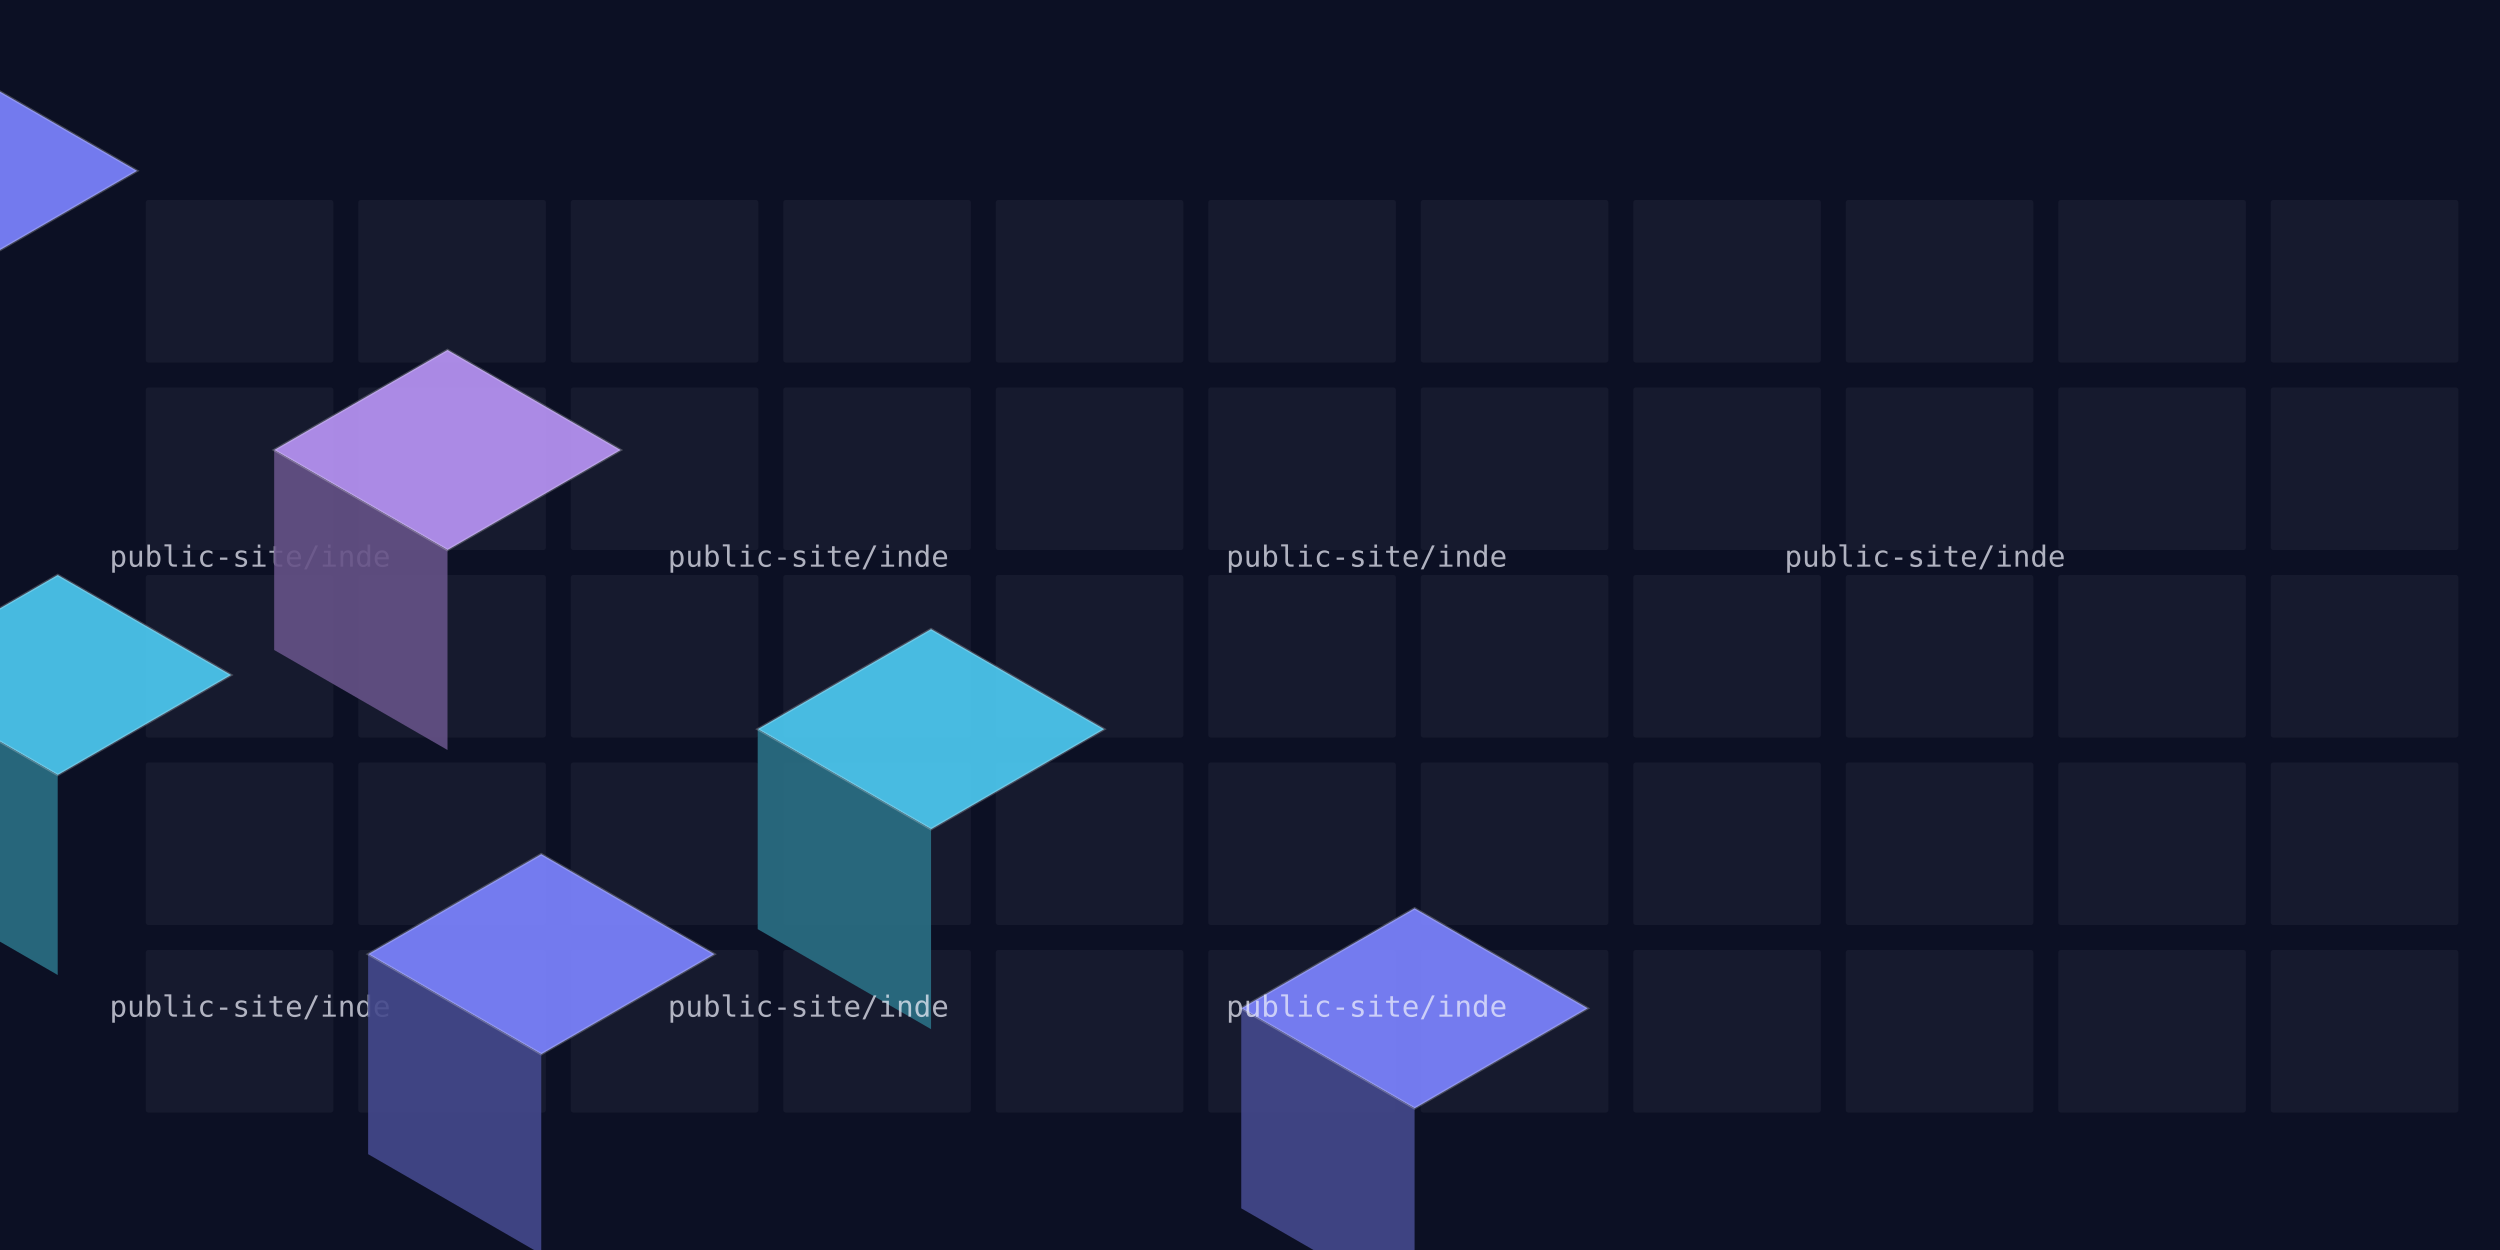
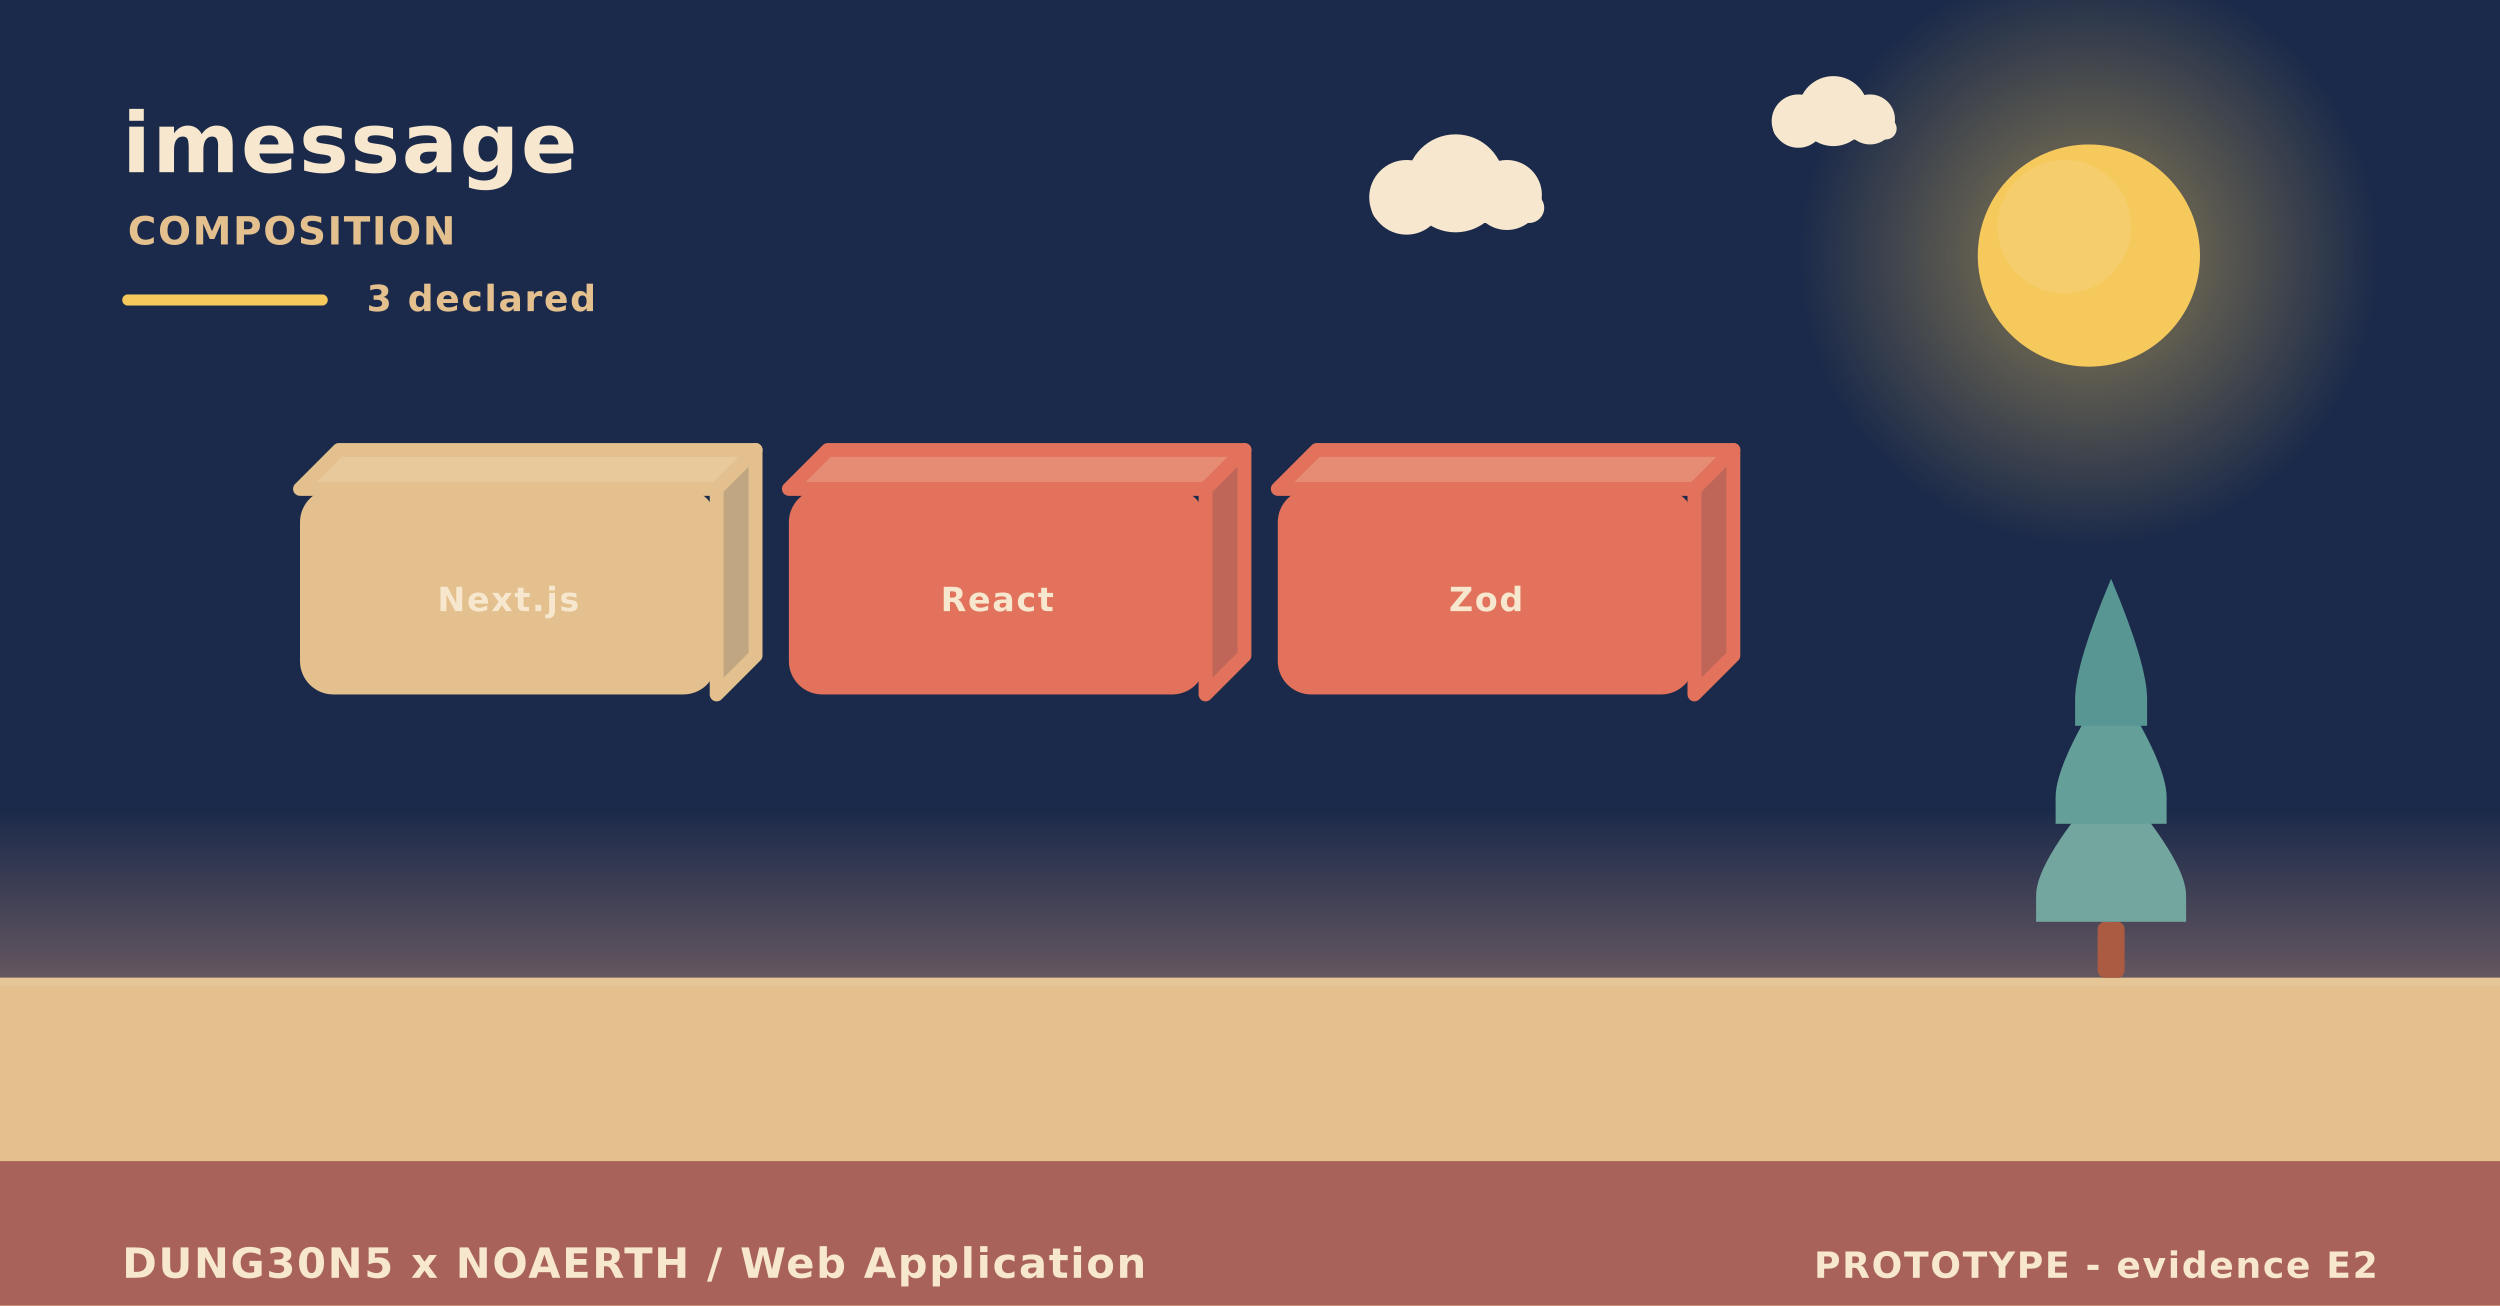
- <svg xmlns="http://www.w3.org/2000/svg" viewBox="0 0 1200 600" width="1200" height="600" role="img" aria-label="imessage component map">
-   <rect width="1200" height="600" fill="#0c1024" />
-   <defs>
-     <linearGradient id="gc" x1="0" y1="0" x2="1" y2="1">
-       <stop offset="0%" stop-color="#7c83ff" />
-       <stop offset="100%" stop-color="#b794f4" />
-     </linearGradient>
-   </defs>
-   <rect x="70.00" y="96.00" width="90.00" height="78.00" rx="1.20" fill="#eef0fb" opacity="0.05" />
-   <rect x="172.00" y="96.00" width="90.00" height="78.00" rx="1.20" fill="#eef0fb" opacity="0.05" />
-   <rect x="274.00" y="96.00" width="90.00" height="78.00" rx="1.20" fill="#eef0fb" opacity="0.05" />
-   <rect x="376.00" y="96.00" width="90.00" height="78.00" rx="1.20" fill="#eef0fb" opacity="0.05" />
-   <rect x="478.00" y="96.00" width="90.00" height="78.00" rx="1.20" fill="#eef0fb" opacity="0.05" />
-   <rect x="580.00" y="96.00" width="90.00" height="78.00" rx="1.20" fill="#eef0fb" opacity="0.05" />
-   <rect x="682.00" y="96.00" width="90.00" height="78.00" rx="1.20" fill="#eef0fb" opacity="0.05" />
-   <rect x="784.00" y="96.00" width="90.00" height="78.00" rx="1.20" fill="#eef0fb" opacity="0.05" />
-   <rect x="886.00" y="96.00" width="90.00" height="78.00" rx="1.20" fill="#eef0fb" opacity="0.05" />
-   <rect x="988.00" y="96.00" width="90.00" height="78.00" rx="1.20" fill="#eef0fb" opacity="0.05" />
-   <rect x="1090.00" y="96.00" width="90.00" height="78.00" rx="1.20" fill="#eef0fb" opacity="0.05" />
-   <rect x="70.00" y="186.00" width="90.00" height="78.00" rx="1.20" fill="#eef0fb" opacity="0.05" />
-   <rect x="172.00" y="186.00" width="90.00" height="78.00" rx="1.20" fill="#eef0fb" opacity="0.05" />
-   <rect x="274.00" y="186.00" width="90.00" height="78.00" rx="1.20" fill="#eef0fb" opacity="0.05" />
-   <rect x="376.00" y="186.00" width="90.00" height="78.00" rx="1.20" fill="#eef0fb" opacity="0.05" />
-   <rect x="478.00" y="186.00" width="90.00" height="78.00" rx="1.20" fill="#eef0fb" opacity="0.05" />
-   <rect x="580.00" y="186.00" width="90.00" height="78.00" rx="1.20" fill="#eef0fb" opacity="0.05" />
-   <rect x="682.00" y="186.00" width="90.00" height="78.00" rx="1.20" fill="#eef0fb" opacity="0.05" />
-   <rect x="784.00" y="186.00" width="90.00" height="78.00" rx="1.20" fill="#eef0fb" opacity="0.05" />
-   <rect x="886.00" y="186.00" width="90.00" height="78.00" rx="1.20" fill="#eef0fb" opacity="0.05" />
-   <rect x="988.00" y="186.00" width="90.00" height="78.00" rx="1.20" fill="#eef0fb" opacity="0.05" />
-   <rect x="1090.00" y="186.00" width="90.00" height="78.00" rx="1.20" fill="#eef0fb" opacity="0.05" />
-   <rect x="70.00" y="276.00" width="90.00" height="78.00" rx="1.20" fill="#eef0fb" opacity="0.05" />
-   <rect x="172.00" y="276.00" width="90.00" height="78.00" rx="1.20" fill="#eef0fb" opacity="0.05" />
-   <rect x="274.00" y="276.00" width="90.00" height="78.00" rx="1.20" fill="#eef0fb" opacity="0.05" />
-   <rect x="376.00" y="276.00" width="90.00" height="78.00" rx="1.20" fill="#eef0fb" opacity="0.05" />
-   <rect x="478.00" y="276.00" width="90.00" height="78.00" rx="1.20" fill="#eef0fb" opacity="0.05" />
-   <rect x="580.00" y="276.00" width="90.00" height="78.00" rx="1.20" fill="#eef0fb" opacity="0.05" />
-   <rect x="682.00" y="276.00" width="90.00" height="78.00" rx="1.20" fill="#eef0fb" opacity="0.05" />
-   <rect x="784.00" y="276.00" width="90.00" height="78.00" rx="1.20" fill="#eef0fb" opacity="0.05" />
-   <rect x="886.00" y="276.00" width="90.00" height="78.00" rx="1.20" fill="#eef0fb" opacity="0.05" />
-   <rect x="988.00" y="276.00" width="90.00" height="78.00" rx="1.20" fill="#eef0fb" opacity="0.05" />
-   <rect x="1090.00" y="276.00" width="90.00" height="78.00" rx="1.20" fill="#eef0fb" opacity="0.05" />
-   <rect x="70.00" y="366.00" width="90.00" height="78.00" rx="1.20" fill="#eef0fb" opacity="0.05" />
-   <rect x="172.00" y="366.00" width="90.00" height="78.00" rx="1.20" fill="#eef0fb" opacity="0.05" />
-   <rect x="274.00" y="366.00" width="90.00" height="78.00" rx="1.20" fill="#eef0fb" opacity="0.05" />
-   <rect x="376.00" y="366.00" width="90.00" height="78.00" rx="1.20" fill="#eef0fb" opacity="0.05" />
-   <rect x="478.00" y="366.00" width="90.00" height="78.00" rx="1.20" fill="#eef0fb" opacity="0.05" />
-   <rect x="580.00" y="366.00" width="90.00" height="78.00" rx="1.20" fill="#eef0fb" opacity="0.05" />
-   <rect x="682.00" y="366.00" width="90.00" height="78.00" rx="1.20" fill="#eef0fb" opacity="0.05" />
-   <rect x="784.00" y="366.00" width="90.00" height="78.00" rx="1.20" fill="#eef0fb" opacity="0.05" />
-   <rect x="886.00" y="366.00" width="90.00" height="78.00" rx="1.20" fill="#eef0fb" opacity="0.05" />
-   <rect x="988.00" y="366.00" width="90.00" height="78.00" rx="1.20" fill="#eef0fb" opacity="0.05" />
-   <rect x="1090.00" y="366.00" width="90.00" height="78.00" rx="1.20" fill="#eef0fb" opacity="0.05" />
-   <rect x="70.00" y="456.00" width="90.00" height="78.00" rx="1.20" fill="#eef0fb" opacity="0.05" />
-   <rect x="172.00" y="456.00" width="90.00" height="78.00" rx="1.20" fill="#eef0fb" opacity="0.05" />
-   <rect x="274.00" y="456.00" width="90.00" height="78.00" rx="1.20" fill="#eef0fb" opacity="0.05" />
-   <rect x="376.00" y="456.00" width="90.00" height="78.00" rx="1.20" fill="#eef0fb" opacity="0.05" />
-   <rect x="478.00" y="456.00" width="90.00" height="78.00" rx="1.20" fill="#eef0fb" opacity="0.05" />
-   <rect x="580.00" y="456.00" width="90.00" height="78.00" rx="1.20" fill="#eef0fb" opacity="0.05" />
-   <rect x="682.00" y="456.00" width="90.00" height="78.00" rx="1.20" fill="#eef0fb" opacity="0.05" />
-   <rect x="784.00" y="456.00" width="90.00" height="78.00" rx="1.20" fill="#eef0fb" opacity="0.05" />
-   <rect x="886.00" y="456.00" width="90.00" height="78.00" rx="1.20" fill="#eef0fb" opacity="0.05" />
-   <rect x="988.00" y="456.00" width="90.00" height="78.00" rx="1.20" fill="#eef0fb" opacity="0.05" />
-   <rect x="1090.00" y="456.00" width="90.00" height="78.00" rx="1.20" fill="#eef0fb" opacity="0.05" />
-   <g transform="rotate(0 120 140)">
-     <polygon points="-17.3,34.0 65.8,82.0 -17.3,130.0 -100.5,82.0" fill="#7c83ff" opacity="0.92" />
-     <polygon points="-100.5,82.0 -17.3,130.0 -17.3,226.0 -100.5,178.0" fill="#44488c" opacity="0.9" />
-     <polygon points="-17.3,34.0 65.8,82.0 -17.3,130.0 -100.5,82.0" fill="none" stroke="rgba(255,255,255,0.220)" stroke-width="1.2" />
+ <svg xmlns="http://www.w3.org/2000/svg" width="900" height="470" viewBox="0 0 900 470" role="img" aria-label="imessage - how it is composed">
+   <linearGradient id="skyc" x1="0" y1="0" x2="0" y2="1">
+     <stop offset="0" stop-color="#1b2a4a" />
+     <stop offset="0.62" stop-color="#1b2a4a" />
+     <stop offset="1" stop-color="#f3ad8a" />
+   </linearGradient>
+   <rect width="900" height="470" fill="url(#skyc)" />
+   <radialGradient id="sunc">
+     <stop offset="0.35" stop-color="#f5c95c" stop-opacity="0.34" />
+     <stop offset="1" stop-color="#f5c95c" stop-opacity="0" />
+   </radialGradient>
+   <circle cx="752" cy="92" r="104" fill="url(#sunc)" />
+   <circle cx="752" cy="92" r="40" fill="#f5c95c" />
+   <circle cx="743.2" cy="81.6" r="24" fill="#f5d27e" opacity="0.5" />
+   <g>
+     <circle cx="524" cy="66" r="17.64" fill="#f6e7ce" />
+     <circle cx="506.36" cy="71.04" r="13.44" fill="#f6e7ce" />
+     <circle cx="542.48" cy="70.2" r="12.6" fill="#f6e7ce" />
+     <rect x="493.76" y="69.36" width="62.16" height="10.92" rx="5.46" fill="#f6e7ce" />
  </g>
-   <text x="120" y="272" font-family="ui-monospace,Menlo,monospace" font-size="14" fill="rgba(238,240,251,0.720)" text-anchor="middle">public-site/inde</text>
-   <g transform="rotate(0 388 140)">
-     <polygon points="214.8,168.0 297.9,216.0 214.8,264.0 131.6,216.0" fill="#b794f4" opacity="0.92" />
-     <polygon points="131.6,216.0 214.8,264.0 214.8,360.0 131.6,312.0" fill="#655186" opacity="0.9" />
-     <polygon points="214.8,168.0 297.9,216.0 214.8,264.0 131.6,216.0" fill="none" stroke="rgba(255,255,255,0.220)" stroke-width="1.2" />
+   <g>
+     <circle cx="660" cy="40" r="12.6" fill="#f6e7ce" />
+     <circle cx="647.4" cy="43.6" r="9.6" fill="#f6e7ce" />
+     <circle cx="673.2" cy="43" r="9" fill="#f6e7ce" />
+     <rect x="638.4" y="42.4" width="44.4" height="7.8" rx="3.9" fill="#f6e7ce" />
  </g>
-   <text x="388" y="272" font-family="ui-monospace,Menlo,monospace" font-size="14" fill="rgba(238,240,251,0.720)" text-anchor="middle">public-site/inde</text>
-   <g transform="rotate(0 656 140)">
-     <polygon points="446.9,302.0 530.0,350.0 446.9,398.0 363.7,350.0" fill="#4cc9f0" opacity="0.92" />
-     <polygon points="363.7,350.0 446.9,398.0 446.9,494.0 363.7,446.0" fill="#2a6f84" opacity="0.9" />
-     <polygon points="446.9,302.0 530.0,350.0 446.9,398.0 363.7,350.0" fill="none" stroke="rgba(255,255,255,0.220)" stroke-width="1.2" />
-   </g>
-   <text x="656" y="272" font-family="ui-monospace,Menlo,monospace" font-size="14" fill="rgba(238,240,251,0.720)" text-anchor="middle">public-site/inde</text>
-   <g transform="rotate(0 924 140)">
-     <polygon points="679.0,436.0 762.1,484.0 679.0,532.0 595.8,484.0" fill="#7c83ff" opacity="0.92" />
-     <polygon points="595.8,484.0 679.0,532.0 679.0,628.0 595.8,580.0" fill="#44488c" opacity="0.9" />
-     <polygon points="679.0,436.0 762.1,484.0 679.0,532.0 595.8,484.0" fill="none" stroke="rgba(255,255,255,0.220)" stroke-width="1.2" />
-   </g>
-   <text x="924" y="272" font-family="ui-monospace,Menlo,monospace" font-size="14" fill="rgba(238,240,251,0.720)" text-anchor="middle">public-site/inde</text>
-   <g transform="rotate(0 120 356)">
-     <polygon points="-204.4,142.0 -121.2,190.0 -204.4,238.0 -287.5,190.0" fill="#b794f4" opacity="0.92" />
-     <polygon points="-287.5,190.0 -204.4,238.0 -204.4,334.0 -287.5,286.0" fill="#655186" opacity="0.9" />
-     <polygon points="-204.4,142.0 -121.2,190.0 -204.4,238.0 -287.5,190.0" fill="none" stroke="rgba(255,255,255,0.220)" stroke-width="1.2" />
-   </g>
-   <text x="120" y="488" font-family="ui-monospace,Menlo,monospace" font-size="14" fill="rgba(238,240,251,0.720)" text-anchor="middle">public-site/inde</text>
-   <g transform="rotate(0 388 356)">
-     <polygon points="27.7,276.0 110.9,324.0 27.7,372.0 -55.4,324.0" fill="#4cc9f0" opacity="0.92" />
-     <polygon points="-55.4,324.0 27.7,372.0 27.7,468.0 -55.4,420.0" fill="#2a6f84" opacity="0.9" />
-     <polygon points="27.7,276.0 110.9,324.0 27.7,372.0 -55.4,324.0" fill="none" stroke="rgba(255,255,255,0.220)" stroke-width="1.2" />
-   </g>
-   <text x="388" y="488" font-family="ui-monospace,Menlo,monospace" font-size="14" fill="rgba(238,240,251,0.720)" text-anchor="middle">public-site/inde</text>
-   <g transform="rotate(0 656 356)">
-     <polygon points="259.8,410.0 342.9,458.0 259.8,506.0 176.7,458.0" fill="#7c83ff" opacity="0.92" />
-     <polygon points="176.7,458.0 259.8,506.0 259.8,602.0 176.7,554.0" fill="#44488c" opacity="0.9" />
-     <polygon points="259.8,410.0 342.9,458.0 259.8,506.0 176.7,458.0" fill="none" stroke="rgba(255,255,255,0.220)" stroke-width="1.2" />
-   </g>
-   <text x="656" y="488" font-family="ui-monospace,Menlo,monospace" font-size="14" fill="rgba(238,240,251,0.720)" text-anchor="middle">public-site/inde</text>
+   <rect x="0" y="352" width="900" height="118" fill="#e3c08d" />
+   <rect x="0" y="352" width="900" height="3" fill="#e6c596" />
+   <text x="44" y="62" font-family="Verdana,DejaVu Sans,sans-serif" font-size="30" font-weight="700" letter-spacing="0.6" fill="#f6e7ce" text-anchor="start">imessage</text>
+   <text x="46" y="88" font-family="Verdana,DejaVu Sans,sans-serif" font-size="14" font-weight="700" letter-spacing="0.6" fill="#e3c08d" text-anchor="start">COMPOSITION</text>
+   <rect x="44" y="106" width="74" height="4" rx="2" fill="#f5c95c" />
+   <text x="132" y="112" font-family="Verdana,DejaVu Sans,sans-serif" font-size="13" font-weight="700" letter-spacing="0.6" fill="#e3c08d" text-anchor="start">3 declared</text>
+   <path d="M108,176 L258,176 L272,162 L122,162 Z" fill="#e7c99b" stroke="#e3c08d" stroke-width="5" stroke-linejoin="round" />
+   <path d="M258,176 L272,162 L272,236 L258,250 Z" fill="#c1a682" stroke="#e3c08d" stroke-width="5" stroke-linejoin="round" />
+   <rect x="108" y="176" width="150" height="74" rx="12" fill="#e3c08d" />
+   <text x="183" y="220" font-family="Verdana,DejaVu Sans,sans-serif" font-size="12" font-weight="700" letter-spacing="0.6" fill="#f6e7ce" text-anchor="middle">Next.js</text>
+   <path d="M284,176 L434,176 L448,162 L298,162 Z" fill="#e68c74" stroke="#e2725b" stroke-width="5" stroke-linejoin="round" />
+   <path d="M434,176 L448,162 L448,236 L434,250 Z" fill="#c06658" stroke="#e2725b" stroke-width="5" stroke-linejoin="round" />
+   <rect x="284" y="176" width="150" height="74" rx="12" fill="#e2725b" />
+   <text x="359" y="220" font-family="Verdana,DejaVu Sans,sans-serif" font-size="12" font-weight="700" letter-spacing="0.6" fill="#f6e7ce" text-anchor="middle">React</text>
+   <path d="M460,176 L610,176 L624,162 L474,162 Z" fill="#e68c74" stroke="#e2725b" stroke-width="5" stroke-linejoin="round" />
+   <path d="M610,176 L624,162 L624,236 L610,250 Z" fill="#c06658" stroke="#e2725b" stroke-width="5" stroke-linejoin="round" />
+   <rect x="460" y="176" width="150" height="74" rx="12" fill="#e2725b" />
+   <text x="535" y="220" font-family="Verdana,DejaVu Sans,sans-serif" font-size="12" font-weight="700" letter-spacing="0.6" fill="#f6e7ce" text-anchor="middle">Zod</text>
+   <rect x="755.14" y="331.84" width="9.72" height="20.16" rx="2.7" fill="#ac5b43" />
+   <path d="M760,278.92 Q733,309.61 733,322.31 Q733,331.84 733,331.84 L787,331.84 Q787,331.84 787,322.31 Q787,309.61 760,278.92 Z" fill="#74a6a0" />
+   <path d="M760,243.64 Q740.02,274.33 740.02,287.03 Q740.02,296.56 740.02,296.56 L779.98,296.56 Q779.98,296.56 779.98,287.03 Q779.98,274.33 760,243.64 Z" fill="#649f9a" />
+   <path d="M760,208.36 Q747.04,239.05 747.04,251.75 Q747.04,261.28 747.04,261.28 L772.96,261.28 Q772.96,261.28 772.96,251.75 Q772.96,239.05 760,208.36 Z" fill="#589694" />
+   <rect x="0" y="418" width="900" height="52" rx="0" fill="#a65c56" opacity="0.94" />
+   <text x="44" y="460" font-family="Verdana,DejaVu Sans,sans-serif" font-size="15" font-weight="700" letter-spacing="0.6" fill="#f6e7ce" text-anchor="start">DUNG30N5 x NOAERTH  /  Web Application</text>
+   <text x="856" y="460" font-family="Verdana,DejaVu Sans,sans-serif" font-size="13" font-weight="700" letter-spacing="0.6" fill="#f6e7ce" text-anchor="end">PROTOTYPE  -  evidence E2</text>
</svg>
